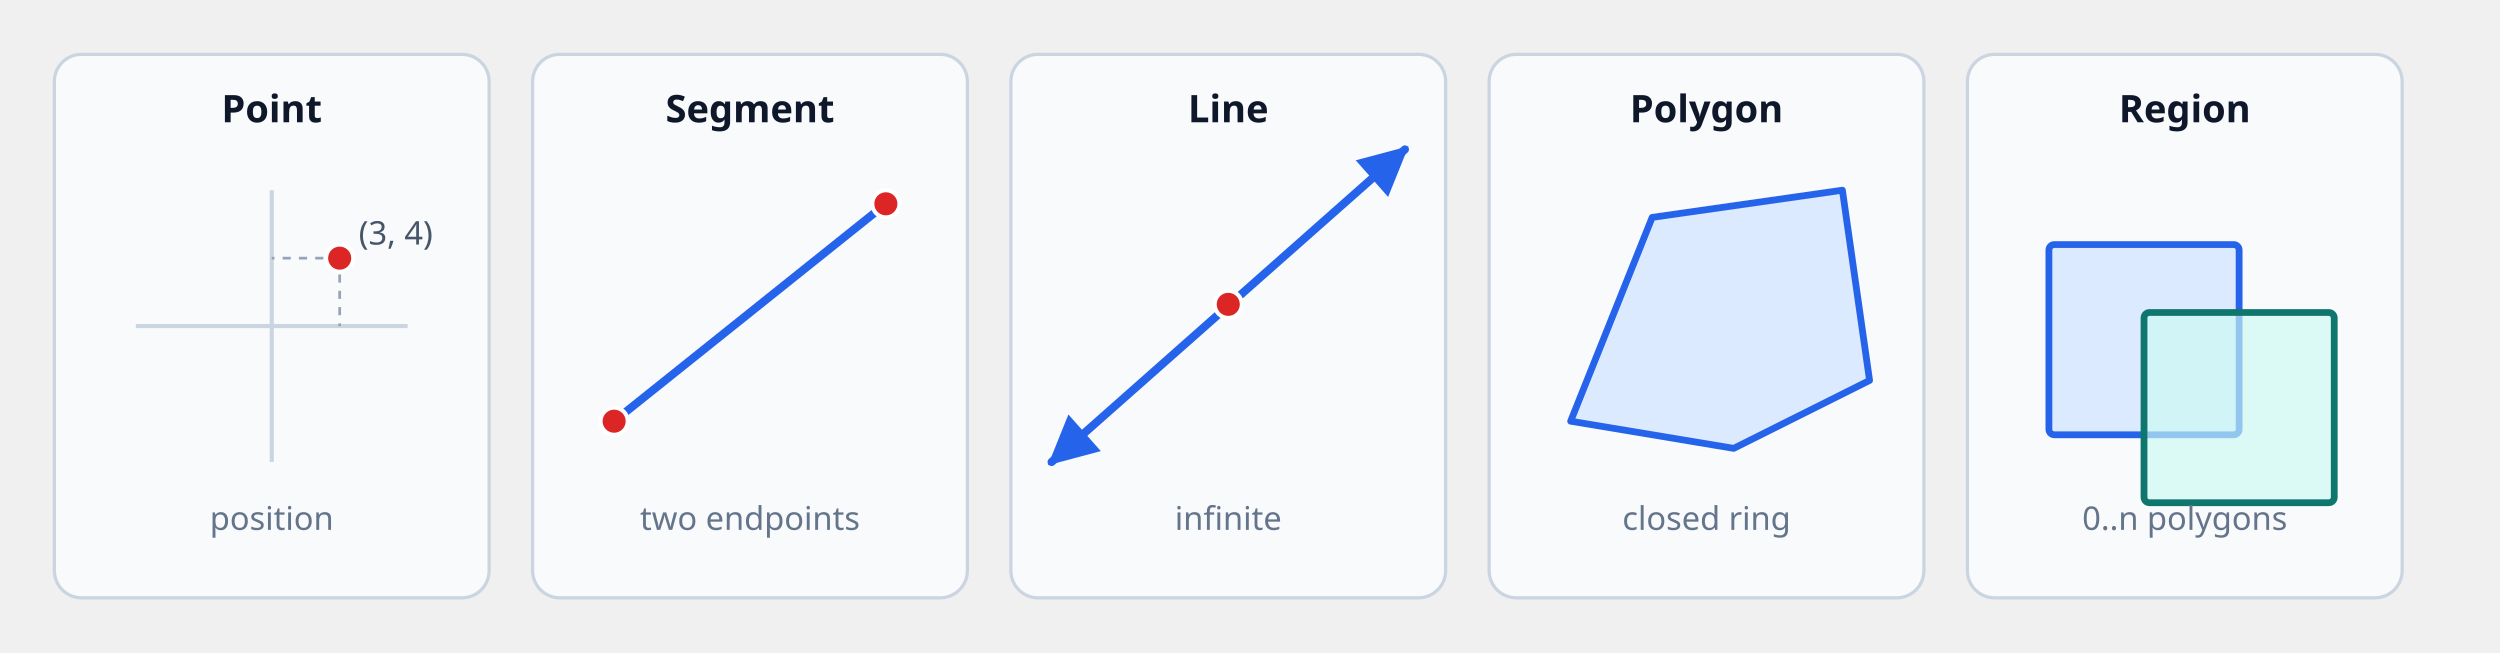
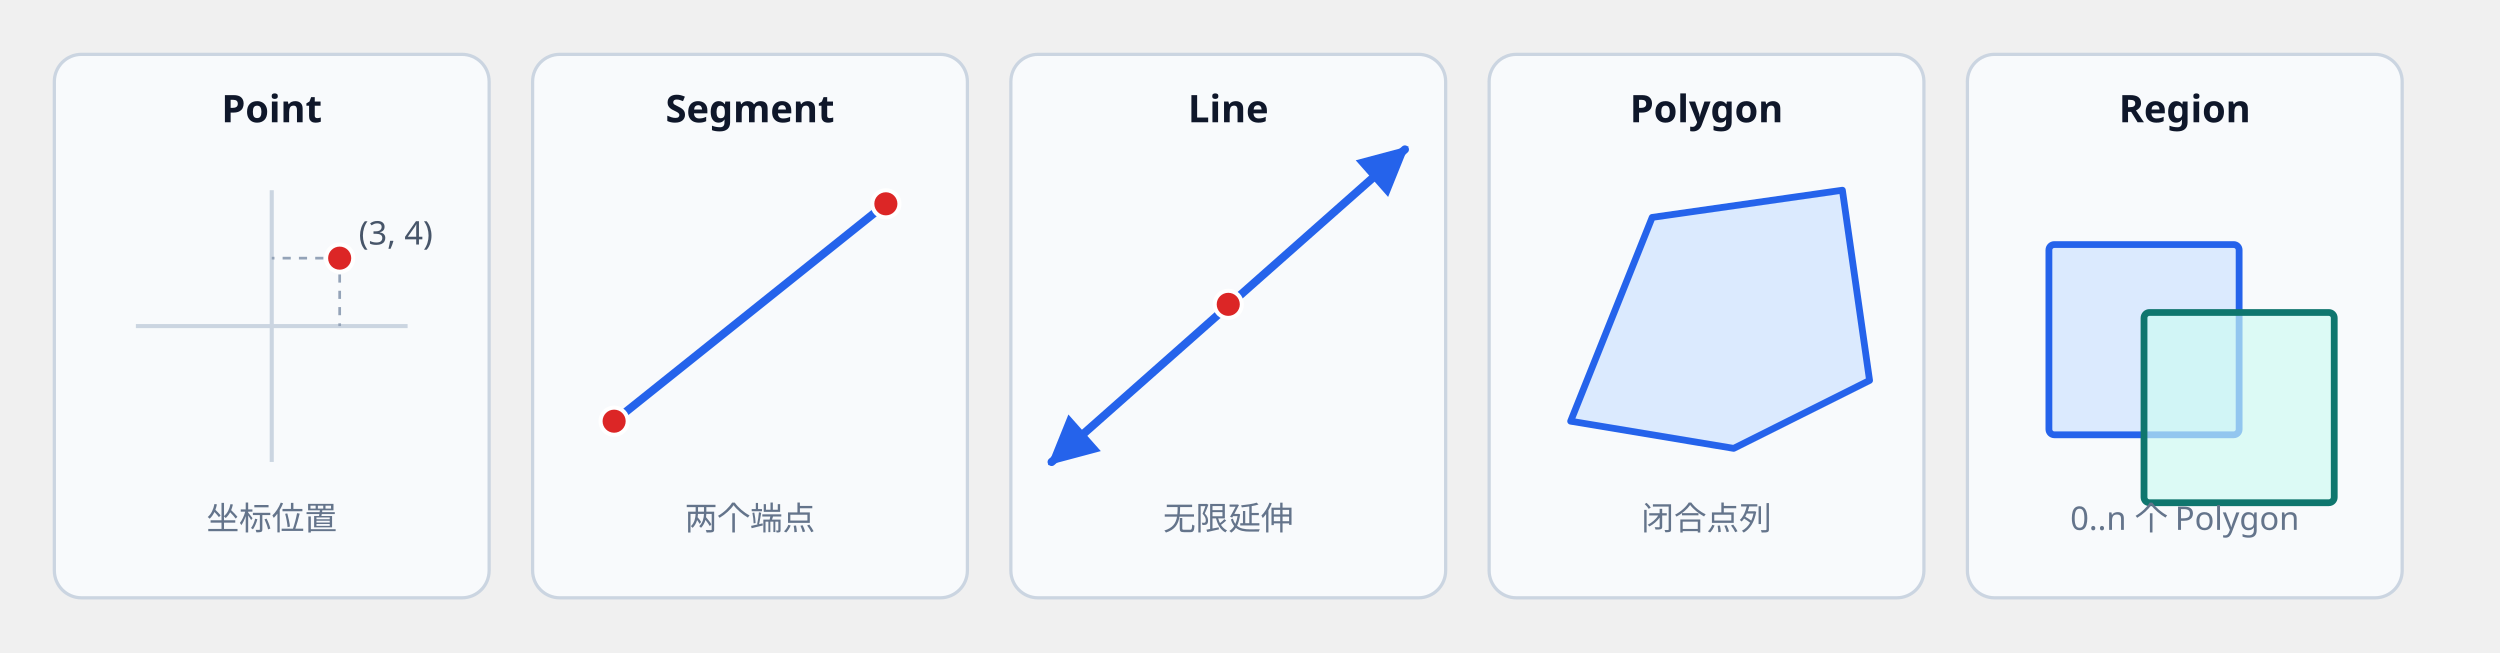
<svg xmlns="http://www.w3.org/2000/svg" viewBox="0 0 920 240" role="img" aria-labelledby="title desc">
  <defs>
    <marker id="arrow" viewBox="0 0 10 10" refX="9" refY="5" markerWidth="6" markerHeight="6" orient="auto-start-reverse">
      <path d="M0 0L10 5L0 10z" fill="#2563eb" />
    </marker>
    <style>
      .panel { fill: #f8fafc; stroke: #cbd5e1; stroke-width: 1.2; }
      .title { font: 600 14px sans-serif; fill: #0f172a; text-anchor: middle; }
      .caption { font: 12px sans-serif; fill: #64748b; text-anchor: middle; }
      .axis { stroke: #cbd5e1; stroke-width: 1.5; }
      .guide { stroke: #94a3b8; stroke-width: 1; stroke-dasharray: 3 3; }
      .shape { fill: none; stroke: #2563eb; stroke-width: 3; stroke-linecap: round; stroke-linejoin: round; }
      .area { fill: #dbeafe; stroke: #2563eb; stroke-width: 2.5; stroke-linejoin: round; }
      .area2 { fill: #ccfbf1; stroke: #0f766e; stroke-width: 2.5; fill-opacity: .65; }
      .point { fill: #dc2626; stroke: #fff; stroke-width: 1.5; }
      .tiny { font: 12px sans-serif; fill: #475569; }
    </style>
  </defs>
  <g>
    <rect class="panel" x="20" y="20" width="160" height="200" rx="10" />
    <text class="title" x="100" y="45">Point</text>
    <line class="axis" x1="50" y1="120" x2="150" y2="120" />
    <line class="axis" x1="100" y1="70" x2="100" y2="170" />
    <line class="guide" x1="125" y1="95" x2="125" y2="120" />
    <line class="guide" x1="125" y1="95" x2="100" y2="95" />
    <circle class="point" cx="125" cy="95" r="5" />
    <text class="tiny" x="132" y="90">(3, 4)</text>
-     <text class="caption" x="100" y="195">position</text>
+     <text class="caption" x="100" y="195">坐标位置</text>
  </g>
  <g>
    <rect class="panel" x="196" y="20" width="160" height="200" rx="10" />
    <text class="title" x="276" y="45">Segment</text>
    <line class="shape" x1="226" y1="155" x2="326" y2="75" />
    <circle class="point" cx="226" cy="155" r="5" />
    <circle class="point" cx="326" cy="75" r="5" />
-     <text class="caption" x="276" y="195">two endpoints</text>
+     <text class="caption" x="276" y="195">两个端点</text>
  </g>
  <g>
    <rect class="panel" x="372" y="20" width="160" height="200" rx="10" />
    <text class="title" x="452" y="45">Line</text>
    <line class="shape" x1="387" y1="170" x2="517" y2="55" marker-start="url(#arrow)" marker-end="url(#arrow)" />
    <circle class="point" cx="452" cy="112" r="5" />
-     <text class="caption" x="452" y="195">infinite</text>
+     <text class="caption" x="452" y="195">无限延伸</text>
  </g>
  <g>
    <rect class="panel" x="548" y="20" width="160" height="200" rx="10" />
    <text class="title" x="628" y="45">Polygon</text>
    <polygon class="area" points="578,155 608,80 678,70 688,140 638,165" />
-     <text class="caption" x="628" y="195">closed ring</text>
+     <text class="caption" x="628" y="195">闭合点列</text>
  </g>
  <g>
    <rect class="panel" x="724" y="20" width="160" height="200" rx="10" />
    <text class="title" x="804" y="45">Region</text>
    <rect class="area" x="754" y="90" width="70" height="70" rx="2" />
    <rect class="area2" x="789" y="115" width="70" height="70" rx="2" />
-     <text class="caption" x="804" y="195">0..n polygons</text>
+     <text class="caption" x="804" y="195">0..n 个 Polygon</text>
  </g>
</svg>
